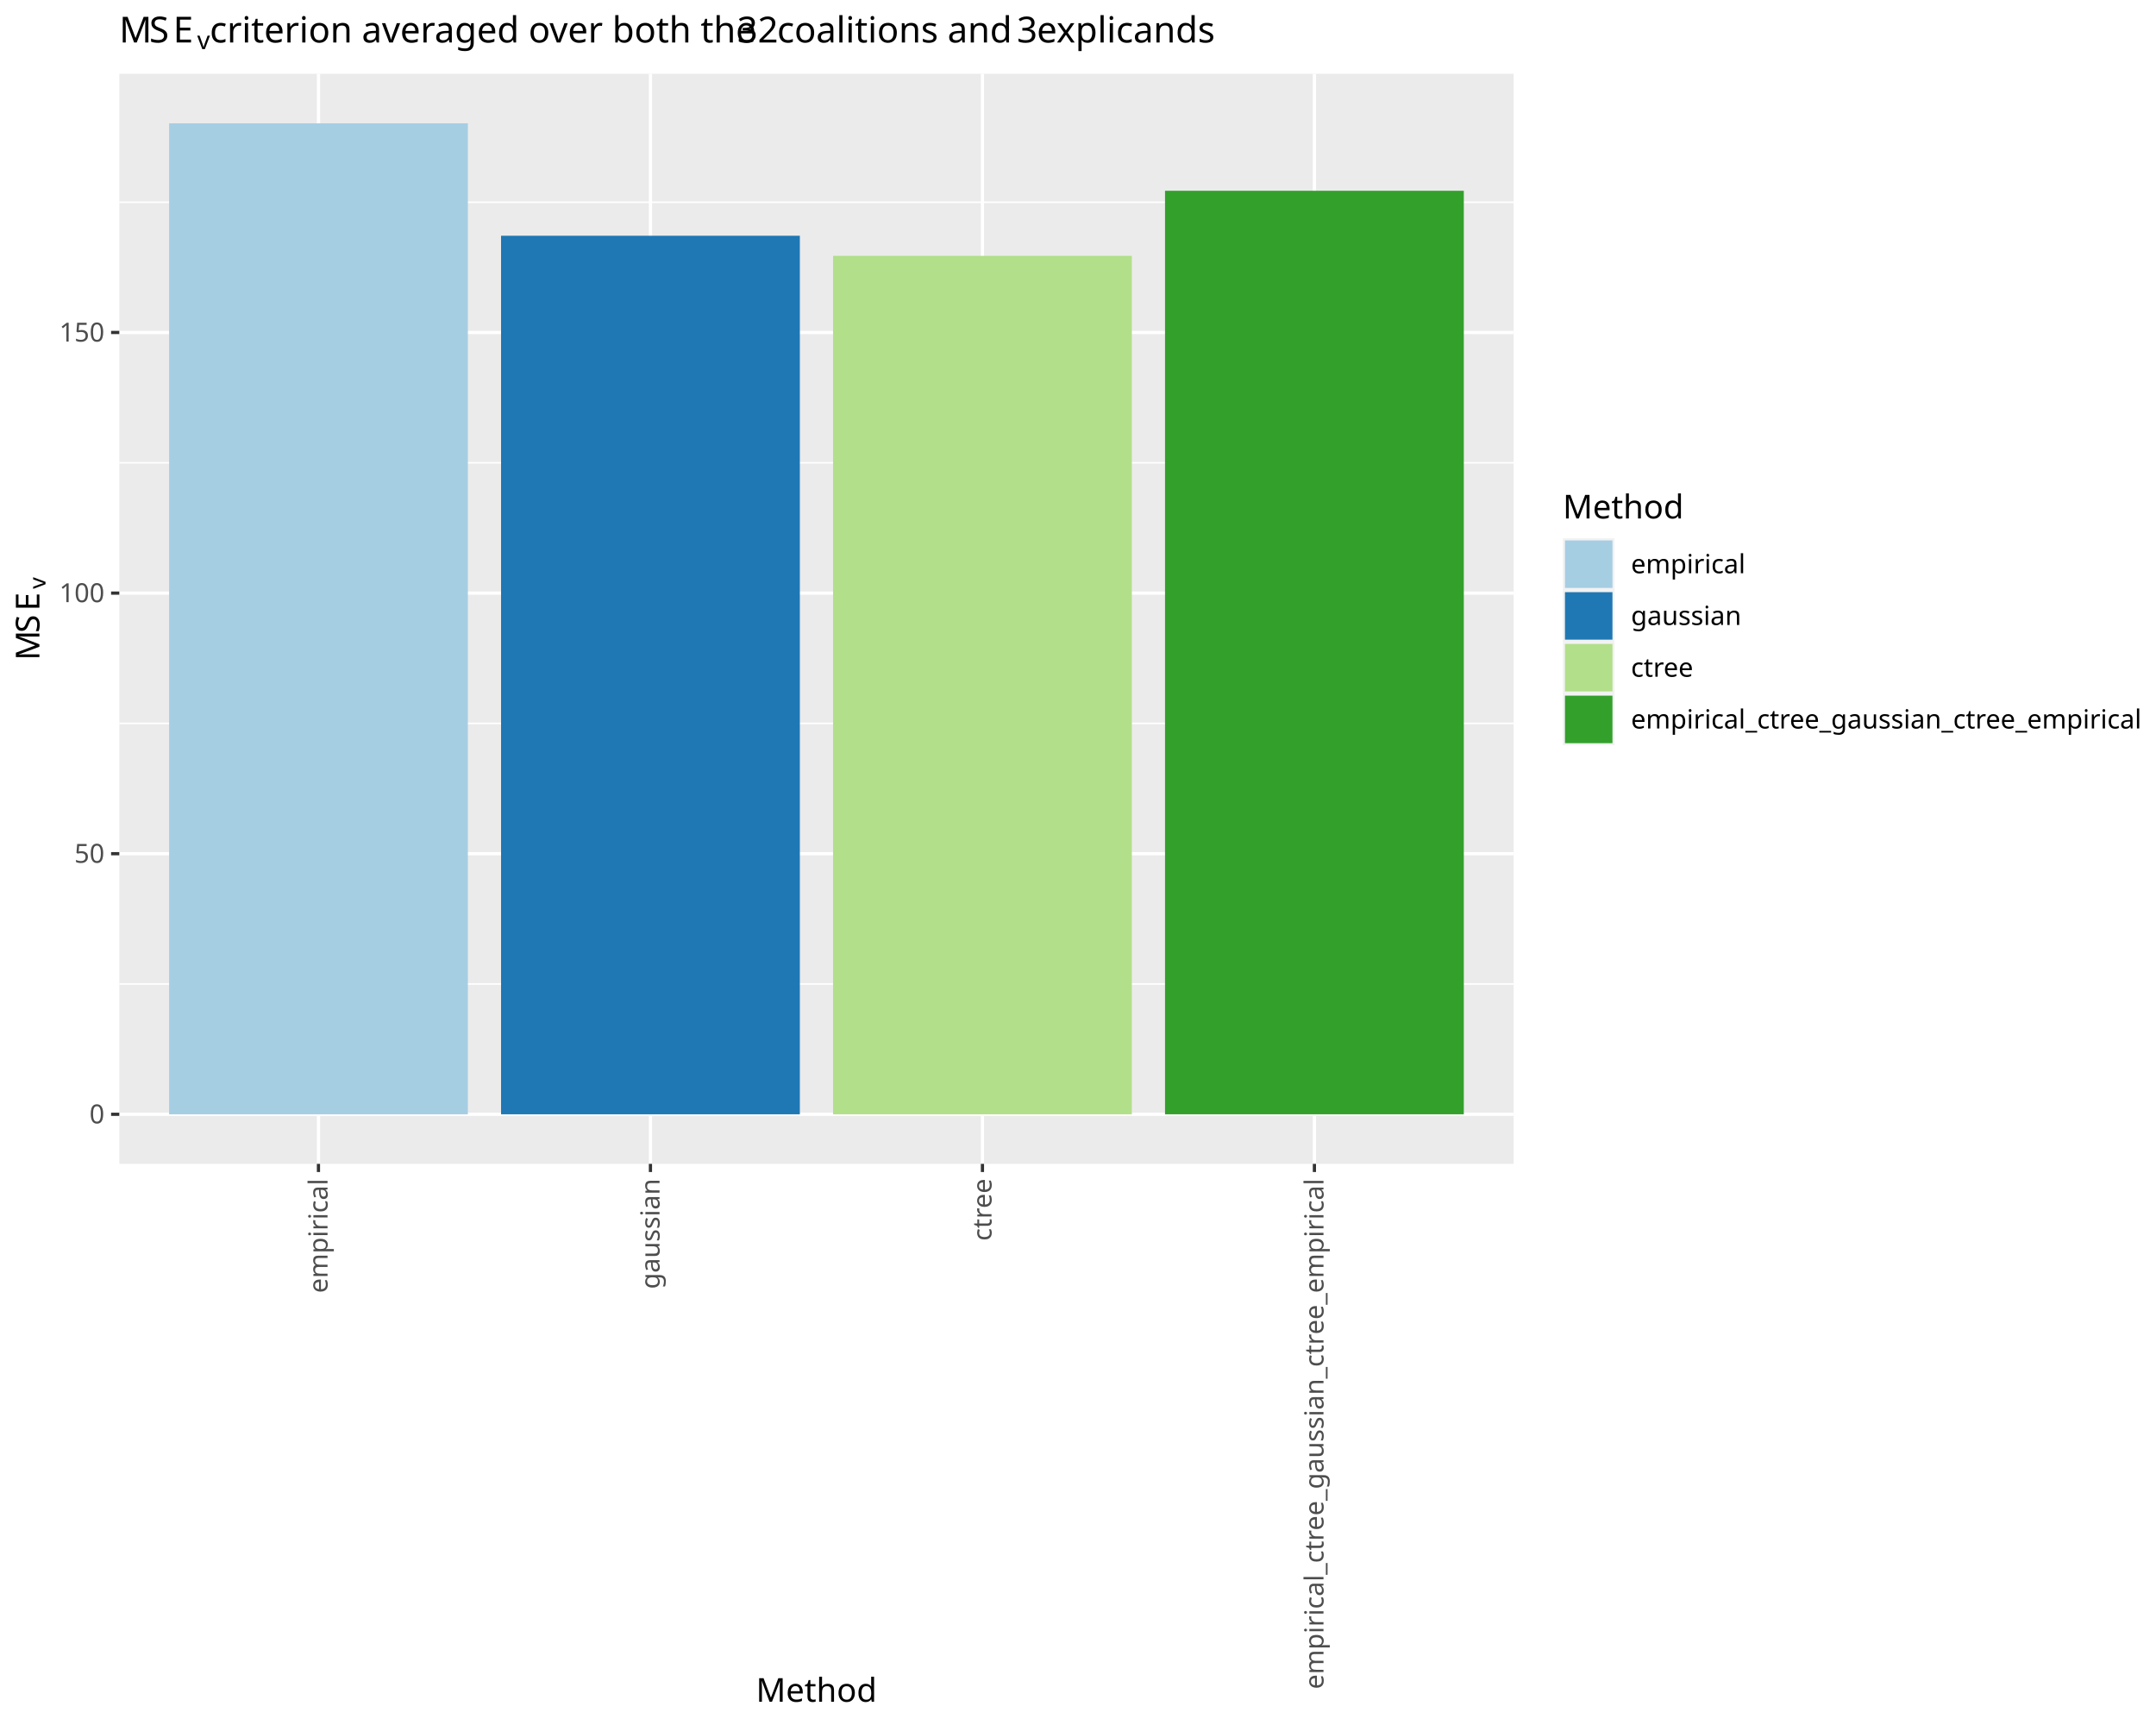
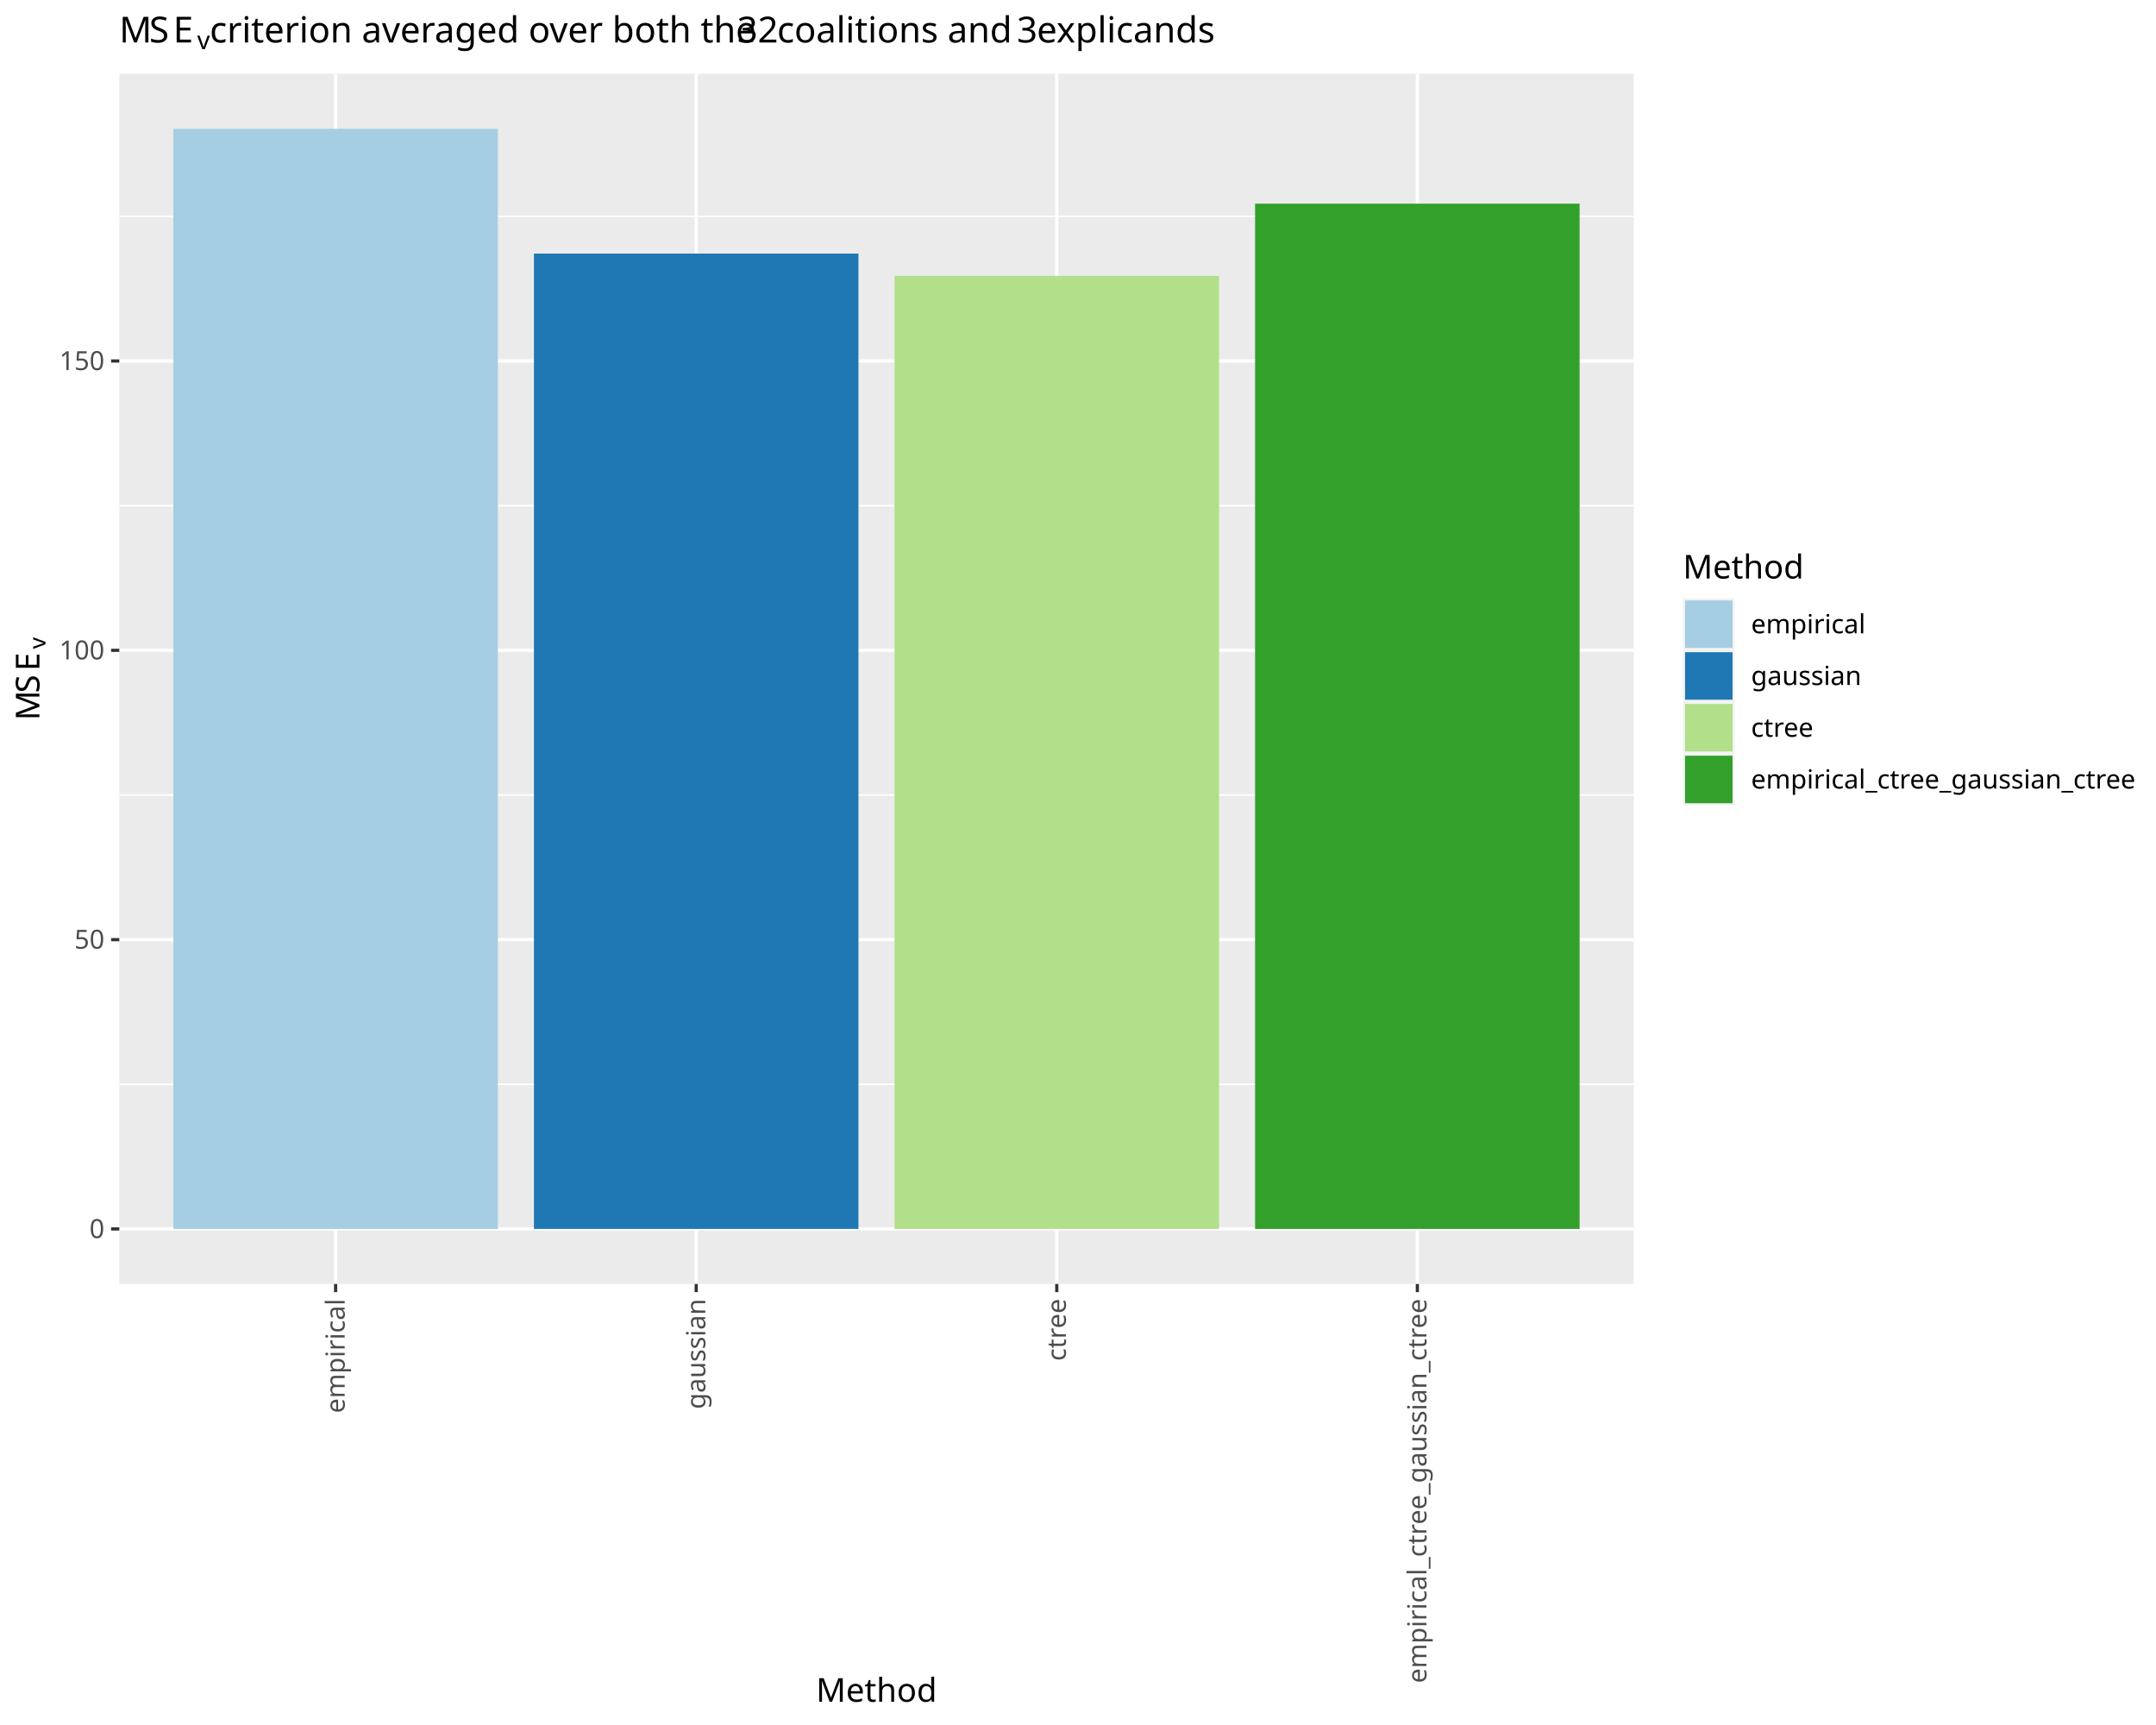
<svg xmlns="http://www.w3.org/2000/svg" class="svglite" data-engine-version="2.0" width="720.00pt" height="576.00pt" viewBox="0 0 720.00 576.00">
  <defs>
    <style type="text/css">
    .svglite line, .svglite polyline, .svglite polygon, .svglite path, .svglite rect, .svglite circle {
      fill: none;
      stroke: #000000;
      stroke-linecap: round;
      stroke-linejoin: round;
      stroke-miterlimit: 10.00;
    }
  </style>
  </defs>
  <rect width="100%" height="100%" style="stroke: none; fill: #FFFFFF;" />
  <defs>
    <clipPath id="cpMC4wMHw3MjAuMDB8MC4wMHw1NzYuMDA=">
      <rect x="0.00" y="0.00" width="720.00" height="576.00" />
    </clipPath>
  </defs>
  <g clip-path="url(#cpMC4wMHw3MjAuMDB8MC4wMHw1NzYuMDA=)">
-     <rect x="0.00" y="0.00" width="720.00" height="576.00" style="stroke-width: 1.07; stroke: #FFFFFF; fill: #FFFFFF;" />
+     <rect x="-0" y="0.00" width="720.00" height="576.00" style="stroke-width: 1.07; stroke: #FFFFFF; fill: #FFFFFF;" />
  </g>
  <defs>
-     <clipPath id="cpMzkuODR8NTA1LjQ3fDI0LjY0fDM4OC42Mg==">
-       <rect x="39.84" y="24.64" width="465.64" height="363.98" />
+     <clipPath id="cpMzkuODR8NTQ1LjU4fDI0LjY0fDQyOC43Mw==">
+       <rect x="39.84" y="24.64" width="505.74" height="404.09" />
    </clipPath>
  </defs>
-   <g clip-path="url(#cpMzkuODR8NTA1LjQ3fDI0LjY0fDM4OC42Mg==)">
-     <rect x="39.84" y="24.64" width="465.64" height="363.98" style="stroke-width: 1.07; stroke: none; fill: #EBEBEB;" />
-     <polyline points="39.84,328.57 505.47,328.57 " style="stroke-width: 0.53; stroke: #FFFFFF; stroke-linecap: butt;" />
-     <polyline points="39.84,241.55 505.47,241.55 " style="stroke-width: 0.53; stroke: #FFFFFF; stroke-linecap: butt;" />
-     <polyline points="39.84,154.53 505.47,154.53 " style="stroke-width: 0.53; stroke: #FFFFFF; stroke-linecap: butt;" />
-     <polyline points="39.84,67.52 505.47,67.52 " style="stroke-width: 0.53; stroke: #FFFFFF; stroke-linecap: butt;" />
-     <polyline points="39.84,372.08 505.47,372.08 " style="stroke-width: 1.07; stroke: #FFFFFF; stroke-linecap: butt;" />
-     <polyline points="39.84,285.06 505.47,285.06 " style="stroke-width: 1.07; stroke: #FFFFFF; stroke-linecap: butt;" />
-     <polyline points="39.84,198.04 505.47,198.04 " style="stroke-width: 1.07; stroke: #FFFFFF; stroke-linecap: butt;" />
-     <polyline points="39.84,111.02 505.47,111.02 " style="stroke-width: 1.07; stroke: #FFFFFF; stroke-linecap: butt;" />
-     <polyline points="106.35,388.62 106.35,24.64 " style="stroke-width: 1.07; stroke: #FFFFFF; stroke-linecap: butt;" />
-     <polyline points="217.22,388.62 217.22,24.64 " style="stroke-width: 1.07; stroke: #FFFFFF; stroke-linecap: butt;" />
-     <polyline points="328.09,388.62 328.09,24.64 " style="stroke-width: 1.07; stroke: #FFFFFF; stroke-linecap: butt;" />
-     <polyline points="438.95,388.62 438.95,24.64 " style="stroke-width: 1.07; stroke: #FFFFFF; stroke-linecap: butt;" />
-     <rect x="56.47" y="41.18" width="99.78" height="330.90" style="stroke-width: 1.07; stroke: none; stroke-linecap: butt; stroke-linejoin: miter; fill: #A6CEE3;" />
-     <rect x="167.33" y="78.72" width="99.78" height="293.36" style="stroke-width: 1.07; stroke: none; stroke-linecap: butt; stroke-linejoin: miter; fill: #1F78B4;" />
-     <rect x="278.20" y="85.43" width="99.78" height="286.65" style="stroke-width: 1.07; stroke: none; stroke-linecap: butt; stroke-linejoin: miter; fill: #B2DF8A;" />
-     <rect x="389.06" y="63.70" width="99.78" height="308.38" style="stroke-width: 1.07; stroke: none; stroke-linecap: butt; stroke-linejoin: miter; fill: #33A02C;" />
-     <text x="106.35" y="41.18" text-anchor="middle" style="font-size: 0.00px; font-family: sans;" textLength="0.00px" lengthAdjust="spacingAndGlyphs">190</text>
-     <text x="217.22" y="78.72" text-anchor="middle" style="font-size: 0.00px; font-family: sans;" textLength="0.00px" lengthAdjust="spacingAndGlyphs">169</text>
-     <text x="328.09" y="85.43" text-anchor="middle" style="font-size: 0.00px; font-family: sans;" textLength="0.00px" lengthAdjust="spacingAndGlyphs">165</text>
-     <text x="438.95" y="63.70" text-anchor="middle" style="font-size: 0.00px; font-family: sans;" textLength="0.00px" lengthAdjust="spacingAndGlyphs">177</text>
+   <g clip-path="url(#cpMzkuODR8NTQ1LjU4fDI0LjY0fDQyOC43Mw==)">
+     <rect x="39.84" y="24.64" width="505.74" height="404.09" style="stroke-width: 1.07; stroke: none; fill: #EBEBEB;" />
+     <polyline points="39.84,362.06 545.58,362.06 " style="stroke-width: 0.53; stroke: #FFFFFF; stroke-linecap: butt;" />
+     <polyline points="39.84,265.45 545.58,265.45 " style="stroke-width: 0.53; stroke: #FFFFFF; stroke-linecap: butt;" />
+     <polyline points="39.84,168.85 545.58,168.85 " style="stroke-width: 0.53; stroke: #FFFFFF; stroke-linecap: butt;" />
+     <polyline points="39.84,72.24 545.58,72.24 " style="stroke-width: 0.53; stroke: #FFFFFF; stroke-linecap: butt;" />
+     <polyline points="39.84,410.36 545.58,410.36 " style="stroke-width: 1.07; stroke: #FFFFFF; stroke-linecap: butt;" />
+     <polyline points="39.84,313.76 545.58,313.76 " style="stroke-width: 1.07; stroke: #FFFFFF; stroke-linecap: butt;" />
+     <polyline points="39.84,217.15 545.58,217.15 " style="stroke-width: 1.07; stroke: #FFFFFF; stroke-linecap: butt;" />
+     <polyline points="39.84,120.54 545.58,120.54 " style="stroke-width: 1.07; stroke: #FFFFFF; stroke-linecap: butt;" />
+     <polyline points="112.08,428.73 112.08,24.64 " style="stroke-width: 1.07; stroke: #FFFFFF; stroke-linecap: butt;" />
+     <polyline points="232.50,428.73 232.50,24.64 " style="stroke-width: 1.07; stroke: #FFFFFF; stroke-linecap: butt;" />
+     <polyline points="352.91,428.73 352.91,24.64 " style="stroke-width: 1.07; stroke: #FFFFFF; stroke-linecap: butt;" />
+     <polyline points="473.33,428.73 473.33,24.64 " style="stroke-width: 1.07; stroke: #FFFFFF; stroke-linecap: butt;" />
+     <rect x="57.90" y="43.01" width="108.37" height="367.36" style="stroke-width: 1.07; stroke: none; stroke-linecap: butt; stroke-linejoin: miter; fill: #A6CEE3;" />
+     <rect x="178.31" y="84.68" width="108.37" height="325.68" style="stroke-width: 1.07; stroke: none; stroke-linecap: butt; stroke-linejoin: miter; fill: #1F78B4;" />
+     <rect x="298.73" y="92.12" width="108.37" height="318.24" style="stroke-width: 1.07; stroke: none; stroke-linecap: butt; stroke-linejoin: miter; fill: #B2DF8A;" />
+     <rect x="419.14" y="68.01" width="108.37" height="342.35" style="stroke-width: 1.07; stroke: none; stroke-linecap: butt; stroke-linejoin: miter; fill: #33A02C;" />
+     <text x="112.08" y="43.01" text-anchor="middle" style="font-size: 0.00px; font-family: sans;" textLength="0.00px" lengthAdjust="spacingAndGlyphs">190</text>
+     <text x="232.50" y="84.68" text-anchor="middle" style="font-size: 0.00px; font-family: sans;" textLength="0.00px" lengthAdjust="spacingAndGlyphs">169</text>
+     <text x="352.91" y="92.12" text-anchor="middle" style="font-size: 0.00px; font-family: sans;" textLength="0.00px" lengthAdjust="spacingAndGlyphs">165</text>
+     <text x="473.33" y="68.01" text-anchor="middle" style="font-size: 0.00px; font-family: sans;" textLength="0.00px" lengthAdjust="spacingAndGlyphs">177</text>
  </g>
  <g clip-path="url(#cpMC4wMHw3MjAuMDB8MC4wMHw1NzYuMDA=)">
-     <text x="34.90" y="375.11" text-anchor="end" style="font-size: 8.80px; fill: #4D4D4D; font-family: sans;" textLength="4.89px" lengthAdjust="spacingAndGlyphs">0</text>
-     <text x="34.90" y="288.09" text-anchor="end" style="font-size: 8.80px; fill: #4D4D4D; font-family: sans;" textLength="9.79px" lengthAdjust="spacingAndGlyphs">50</text>
-     <text x="34.90" y="201.07" text-anchor="end" style="font-size: 8.80px; fill: #4D4D4D; font-family: sans;" textLength="14.68px" lengthAdjust="spacingAndGlyphs">100</text>
-     <text x="34.90" y="114.05" text-anchor="end" style="font-size: 8.80px; fill: #4D4D4D; font-family: sans;" textLength="14.68px" lengthAdjust="spacingAndGlyphs">150</text>
-     <polyline points="37.10,372.08 39.84,372.08 " style="stroke-width: 1.07; stroke: #333333; stroke-linecap: butt;" />
-     <polyline points="37.10,285.06 39.84,285.06 " style="stroke-width: 1.07; stroke: #333333; stroke-linecap: butt;" />
-     <polyline points="37.10,198.04 39.84,198.04 " style="stroke-width: 1.07; stroke: #333333; stroke-linecap: butt;" />
-     <polyline points="37.10,111.02 39.84,111.02 " style="stroke-width: 1.07; stroke: #333333; stroke-linecap: butt;" />
-     <polyline points="106.35,391.36 106.35,388.62 " style="stroke-width: 1.07; stroke: #333333; stroke-linecap: butt;" />
-     <polyline points="217.22,391.36 217.22,388.62 " style="stroke-width: 1.07; stroke: #333333; stroke-linecap: butt;" />
-     <polyline points="328.09,391.36 328.09,388.62 " style="stroke-width: 1.07; stroke: #333333; stroke-linecap: butt;" />
-     <polyline points="438.95,391.36 438.95,388.62 " style="stroke-width: 1.07; stroke: #333333; stroke-linecap: butt;" />
-     <text transform="translate(109.38,393.56) rotate(-90)" text-anchor="end" style="font-size: 8.80px; fill: #4D4D4D; font-family: sans;" textLength="35.21px" lengthAdjust="spacingAndGlyphs">empirical</text>
-     <text transform="translate(220.25,393.56) rotate(-90)" text-anchor="end" style="font-size: 8.80px; fill: #4D4D4D; font-family: sans;" textLength="35.23px" lengthAdjust="spacingAndGlyphs">gaussian</text>
-     <text transform="translate(331.11,393.56) rotate(-90)" text-anchor="end" style="font-size: 8.80px; fill: #4D4D4D; font-family: sans;" textLength="19.57px" lengthAdjust="spacingAndGlyphs">ctree</text>
-     <text transform="translate(441.98,393.56) rotate(-90)" text-anchor="end" style="font-size: 8.80px; fill: #4D4D4D; font-family: sans;" textLength="164.37px" lengthAdjust="spacingAndGlyphs">empirical_ctree_gaussian_ctree_empirical</text>
-     <text x="272.65" y="568.24" text-anchor="middle" style="font-size: 11.00px; font-family: sans;" textLength="36.70px" lengthAdjust="spacingAndGlyphs">Method</text>
-     <text transform="translate(13.16,220.48) rotate(-90)" style="font-size: 11.00px; font-family: sans;" textLength="9.17px" lengthAdjust="spacingAndGlyphs">M</text>
-     <text transform="translate(13.16,211.31) rotate(-90)" style="font-size: 11.00px; font-family: sans;" textLength="7.34px" lengthAdjust="spacingAndGlyphs">S</text>
-     <text transform="translate(13.16,203.97) rotate(-90)" style="font-size: 11.00px; font-family: sans;" textLength="7.34px" lengthAdjust="spacingAndGlyphs">E</text>
-     <text transform="translate(15.20,196.64) rotate(-90)" style="font-size: 7.70px; font-family: sans;" textLength="3.85px" lengthAdjust="spacingAndGlyphs">v</text>
-     <rect x="516.43" y="158.93" width="198.09" height="95.41" style="stroke-width: 1.07; stroke: none; fill: #FFFFFF;" />
-     <text x="521.91" y="173.12" style="font-size: 11.00px; font-family: sans;" textLength="36.70px" lengthAdjust="spacingAndGlyphs">Method</text>
-     <rect x="521.91" y="179.74" width="17.28" height="17.28" style="stroke-width: 1.07; stroke: none; fill: #F2F2F2;" />
-     <rect x="522.62" y="180.45" width="15.86" height="15.86" style="stroke-width: 1.07; stroke: none; stroke-linecap: butt; stroke-linejoin: miter; fill: #A6CEE3;" />
-     <rect x="521.91" y="197.02" width="17.28" height="17.28" style="stroke-width: 1.07; stroke: none; fill: #F2F2F2;" />
-     <rect x="522.62" y="197.73" width="15.86" height="15.86" style="stroke-width: 1.07; stroke: none; stroke-linecap: butt; stroke-linejoin: miter; fill: #1F78B4;" />
-     <rect x="521.91" y="214.30" width="17.28" height="17.28" style="stroke-width: 1.07; stroke: none; fill: #F2F2F2;" />
-     <rect x="522.62" y="215.01" width="15.86" height="15.86" style="stroke-width: 1.07; stroke: none; stroke-linecap: butt; stroke-linejoin: miter; fill: #B2DF8A;" />
-     <rect x="521.91" y="231.58" width="17.28" height="17.28" style="stroke-width: 1.07; stroke: none; fill: #F2F2F2;" />
-     <rect x="522.62" y="232.29" width="15.86" height="15.86" style="stroke-width: 1.07; stroke: none; stroke-linecap: butt; stroke-linejoin: miter; fill: #33A02C;" />
-     <text x="544.67" y="191.41" style="font-size: 8.80px; font-family: sans;" textLength="35.21px" lengthAdjust="spacingAndGlyphs">empirical</text>
-     <text x="544.67" y="208.69" style="font-size: 8.80px; font-family: sans;" textLength="35.23px" lengthAdjust="spacingAndGlyphs">gaussian</text>
-     <text x="544.67" y="225.97" style="font-size: 8.80px; font-family: sans;" textLength="19.57px" lengthAdjust="spacingAndGlyphs">ctree</text>
-     <text x="544.67" y="243.25" style="font-size: 8.80px; font-family: sans;" textLength="164.37px" lengthAdjust="spacingAndGlyphs">empirical_ctree_gaussian_ctree_empirical</text>
+     <text x="34.90" y="413.39" text-anchor="end" style="font-size: 8.80px; fill: #4D4D4D; font-family: sans;" textLength="4.89px" lengthAdjust="spacingAndGlyphs">0</text>
+     <text x="34.90" y="316.78" text-anchor="end" style="font-size: 8.80px; fill: #4D4D4D; font-family: sans;" textLength="9.79px" lengthAdjust="spacingAndGlyphs">50</text>
+     <text x="34.90" y="220.18" text-anchor="end" style="font-size: 8.80px; fill: #4D4D4D; font-family: sans;" textLength="14.68px" lengthAdjust="spacingAndGlyphs">100</text>
+     <text x="34.90" y="123.57" text-anchor="end" style="font-size: 8.80px; fill: #4D4D4D; font-family: sans;" textLength="14.68px" lengthAdjust="spacingAndGlyphs">150</text>
+     <polyline points="37.10,410.36 39.84,410.36 " style="stroke-width: 1.07; stroke: #333333; stroke-linecap: butt;" />
+     <polyline points="37.10,313.76 39.84,313.76 " style="stroke-width: 1.07; stroke: #333333; stroke-linecap: butt;" />
+     <polyline points="37.10,217.15 39.84,217.15 " style="stroke-width: 1.07; stroke: #333333; stroke-linecap: butt;" />
+     <polyline points="37.10,120.54 39.84,120.54 " style="stroke-width: 1.07; stroke: #333333; stroke-linecap: butt;" />
+     <polyline points="112.08,431.47 112.08,428.73 " style="stroke-width: 1.07; stroke: #333333; stroke-linecap: butt;" />
+     <polyline points="232.50,431.47 232.50,428.73 " style="stroke-width: 1.07; stroke: #333333; stroke-linecap: butt;" />
+     <polyline points="352.91,431.47 352.91,428.73 " style="stroke-width: 1.07; stroke: #333333; stroke-linecap: butt;" />
+     <polyline points="473.33,431.47 473.33,428.73 " style="stroke-width: 1.07; stroke: #333333; stroke-linecap: butt;" />
+     <text transform="translate(115.11,433.66) rotate(-90)" text-anchor="end" style="font-size: 8.80px; fill: #4D4D4D; font-family: sans;" textLength="35.21px" lengthAdjust="spacingAndGlyphs">empirical</text>
+     <text transform="translate(235.53,433.66) rotate(-90)" text-anchor="end" style="font-size: 8.80px; fill: #4D4D4D; font-family: sans;" textLength="35.23px" lengthAdjust="spacingAndGlyphs">gaussian</text>
+     <text transform="translate(355.94,433.66) rotate(-90)" text-anchor="end" style="font-size: 8.80px; fill: #4D4D4D; font-family: sans;" textLength="19.57px" lengthAdjust="spacingAndGlyphs">ctree</text>
+     <text transform="translate(476.36,433.66) rotate(-90)" text-anchor="end" style="font-size: 8.80px; fill: #4D4D4D; font-family: sans;" textLength="124.26px" lengthAdjust="spacingAndGlyphs">empirical_ctree_gaussian_ctree</text>
+     <text x="292.71" y="568.24" text-anchor="middle" style="font-size: 11.00px; font-family: sans;" textLength="36.70px" lengthAdjust="spacingAndGlyphs">Method</text>
+     <text transform="translate(13.16,240.53) rotate(-90)" style="font-size: 11.00px; font-family: sans;" textLength="9.17px" lengthAdjust="spacingAndGlyphs">M</text>
+     <text transform="translate(13.16,231.37) rotate(-90)" style="font-size: 11.00px; font-family: sans;" textLength="7.34px" lengthAdjust="spacingAndGlyphs">S</text>
+     <text transform="translate(13.16,224.03) rotate(-90)" style="font-size: 11.00px; font-family: sans;" textLength="7.34px" lengthAdjust="spacingAndGlyphs">E</text>
+     <text transform="translate(15.20,216.69) rotate(-90)" style="font-size: 7.70px; font-family: sans;" textLength="3.85px" lengthAdjust="spacingAndGlyphs">v</text>
+     <rect x="556.54" y="178.98" width="157.98" height="95.41" style="stroke-width: 1.07; stroke: none; fill: #FFFFFF;" />
+     <text x="562.02" y="193.17" style="font-size: 11.00px; font-family: sans;" textLength="36.70px" lengthAdjust="spacingAndGlyphs">Method</text>
+     <rect x="562.02" y="199.79" width="17.28" height="17.28" style="stroke-width: 1.07; stroke: none; fill: #F2F2F2;" />
+     <rect x="562.73" y="200.50" width="15.86" height="15.86" style="stroke-width: 1.07; stroke: none; stroke-linecap: butt; stroke-linejoin: miter; fill: #A6CEE3;" />
+     <rect x="562.02" y="217.07" width="17.28" height="17.28" style="stroke-width: 1.07; stroke: none; fill: #F2F2F2;" />
+     <rect x="562.73" y="217.78" width="15.86" height="15.86" style="stroke-width: 1.07; stroke: none; stroke-linecap: butt; stroke-linejoin: miter; fill: #1F78B4;" />
+     <rect x="562.02" y="234.35" width="17.28" height="17.28" style="stroke-width: 1.07; stroke: none; fill: #F2F2F2;" />
+     <rect x="562.73" y="235.06" width="15.86" height="15.86" style="stroke-width: 1.07; stroke: none; stroke-linecap: butt; stroke-linejoin: miter; fill: #B2DF8A;" />
+     <rect x="562.02" y="251.63" width="17.28" height="17.28" style="stroke-width: 1.07; stroke: none; fill: #F2F2F2;" />
+     <rect x="562.73" y="252.34" width="15.86" height="15.86" style="stroke-width: 1.07; stroke: none; stroke-linecap: butt; stroke-linejoin: miter; fill: #33A02C;" />
+     <text x="584.78" y="211.46" style="font-size: 8.80px; font-family: sans;" textLength="35.21px" lengthAdjust="spacingAndGlyphs">empirical</text>
+     <text x="584.78" y="228.74" style="font-size: 8.80px; font-family: sans;" textLength="35.23px" lengthAdjust="spacingAndGlyphs">gaussian</text>
+     <text x="584.78" y="246.02" style="font-size: 8.80px; font-family: sans;" textLength="19.57px" lengthAdjust="spacingAndGlyphs">ctree</text>
+     <text x="584.78" y="263.30" style="font-size: 8.80px; font-family: sans;" textLength="124.26px" lengthAdjust="spacingAndGlyphs">empirical_ctree_gaussian_ctree</text>
    <text x="39.84" y="14.18" style="font-size: 12.00px; font-family: sans;" textLength="10.00px" lengthAdjust="spacingAndGlyphs">M</text>
    <text x="49.84" y="14.18" style="font-size: 12.00px; font-family: sans;" textLength="8.01px" lengthAdjust="spacingAndGlyphs">S</text>
    <text x="57.84" y="14.18" style="font-size: 12.00px; font-family: sans;" textLength="8.01px" lengthAdjust="spacingAndGlyphs">E</text>
    <text x="65.85" y="16.40" style="font-size: 8.40px; font-family: sans;" textLength="4.20px" lengthAdjust="spacingAndGlyphs">v</text>
    <text x="70.05" y="14.18" style="font-size: 12.00px; font-family: sans;" textLength="176.12px" lengthAdjust="spacingAndGlyphs"> criterion averaged over both the </text>
    <text x="246.17" y="14.18" style="font-size: 12.00px; font-family: sans;" textLength="13.35px" lengthAdjust="spacingAndGlyphs">32</text>
    <text x="259.52" y="14.18" style="font-size: 12.00px; font-family: sans;" textLength="80.06px" lengthAdjust="spacingAndGlyphs"> coalitions and </text>
    <text x="339.58" y="14.18" style="font-size: 12.00px; font-family: sans;" textLength="6.67px" lengthAdjust="spacingAndGlyphs">3</text>
    <text x="346.25" y="14.18" style="font-size: 12.00px; font-family: sans;" textLength="60.05px" lengthAdjust="spacingAndGlyphs"> explicands</text>
  </g>
</svg>
